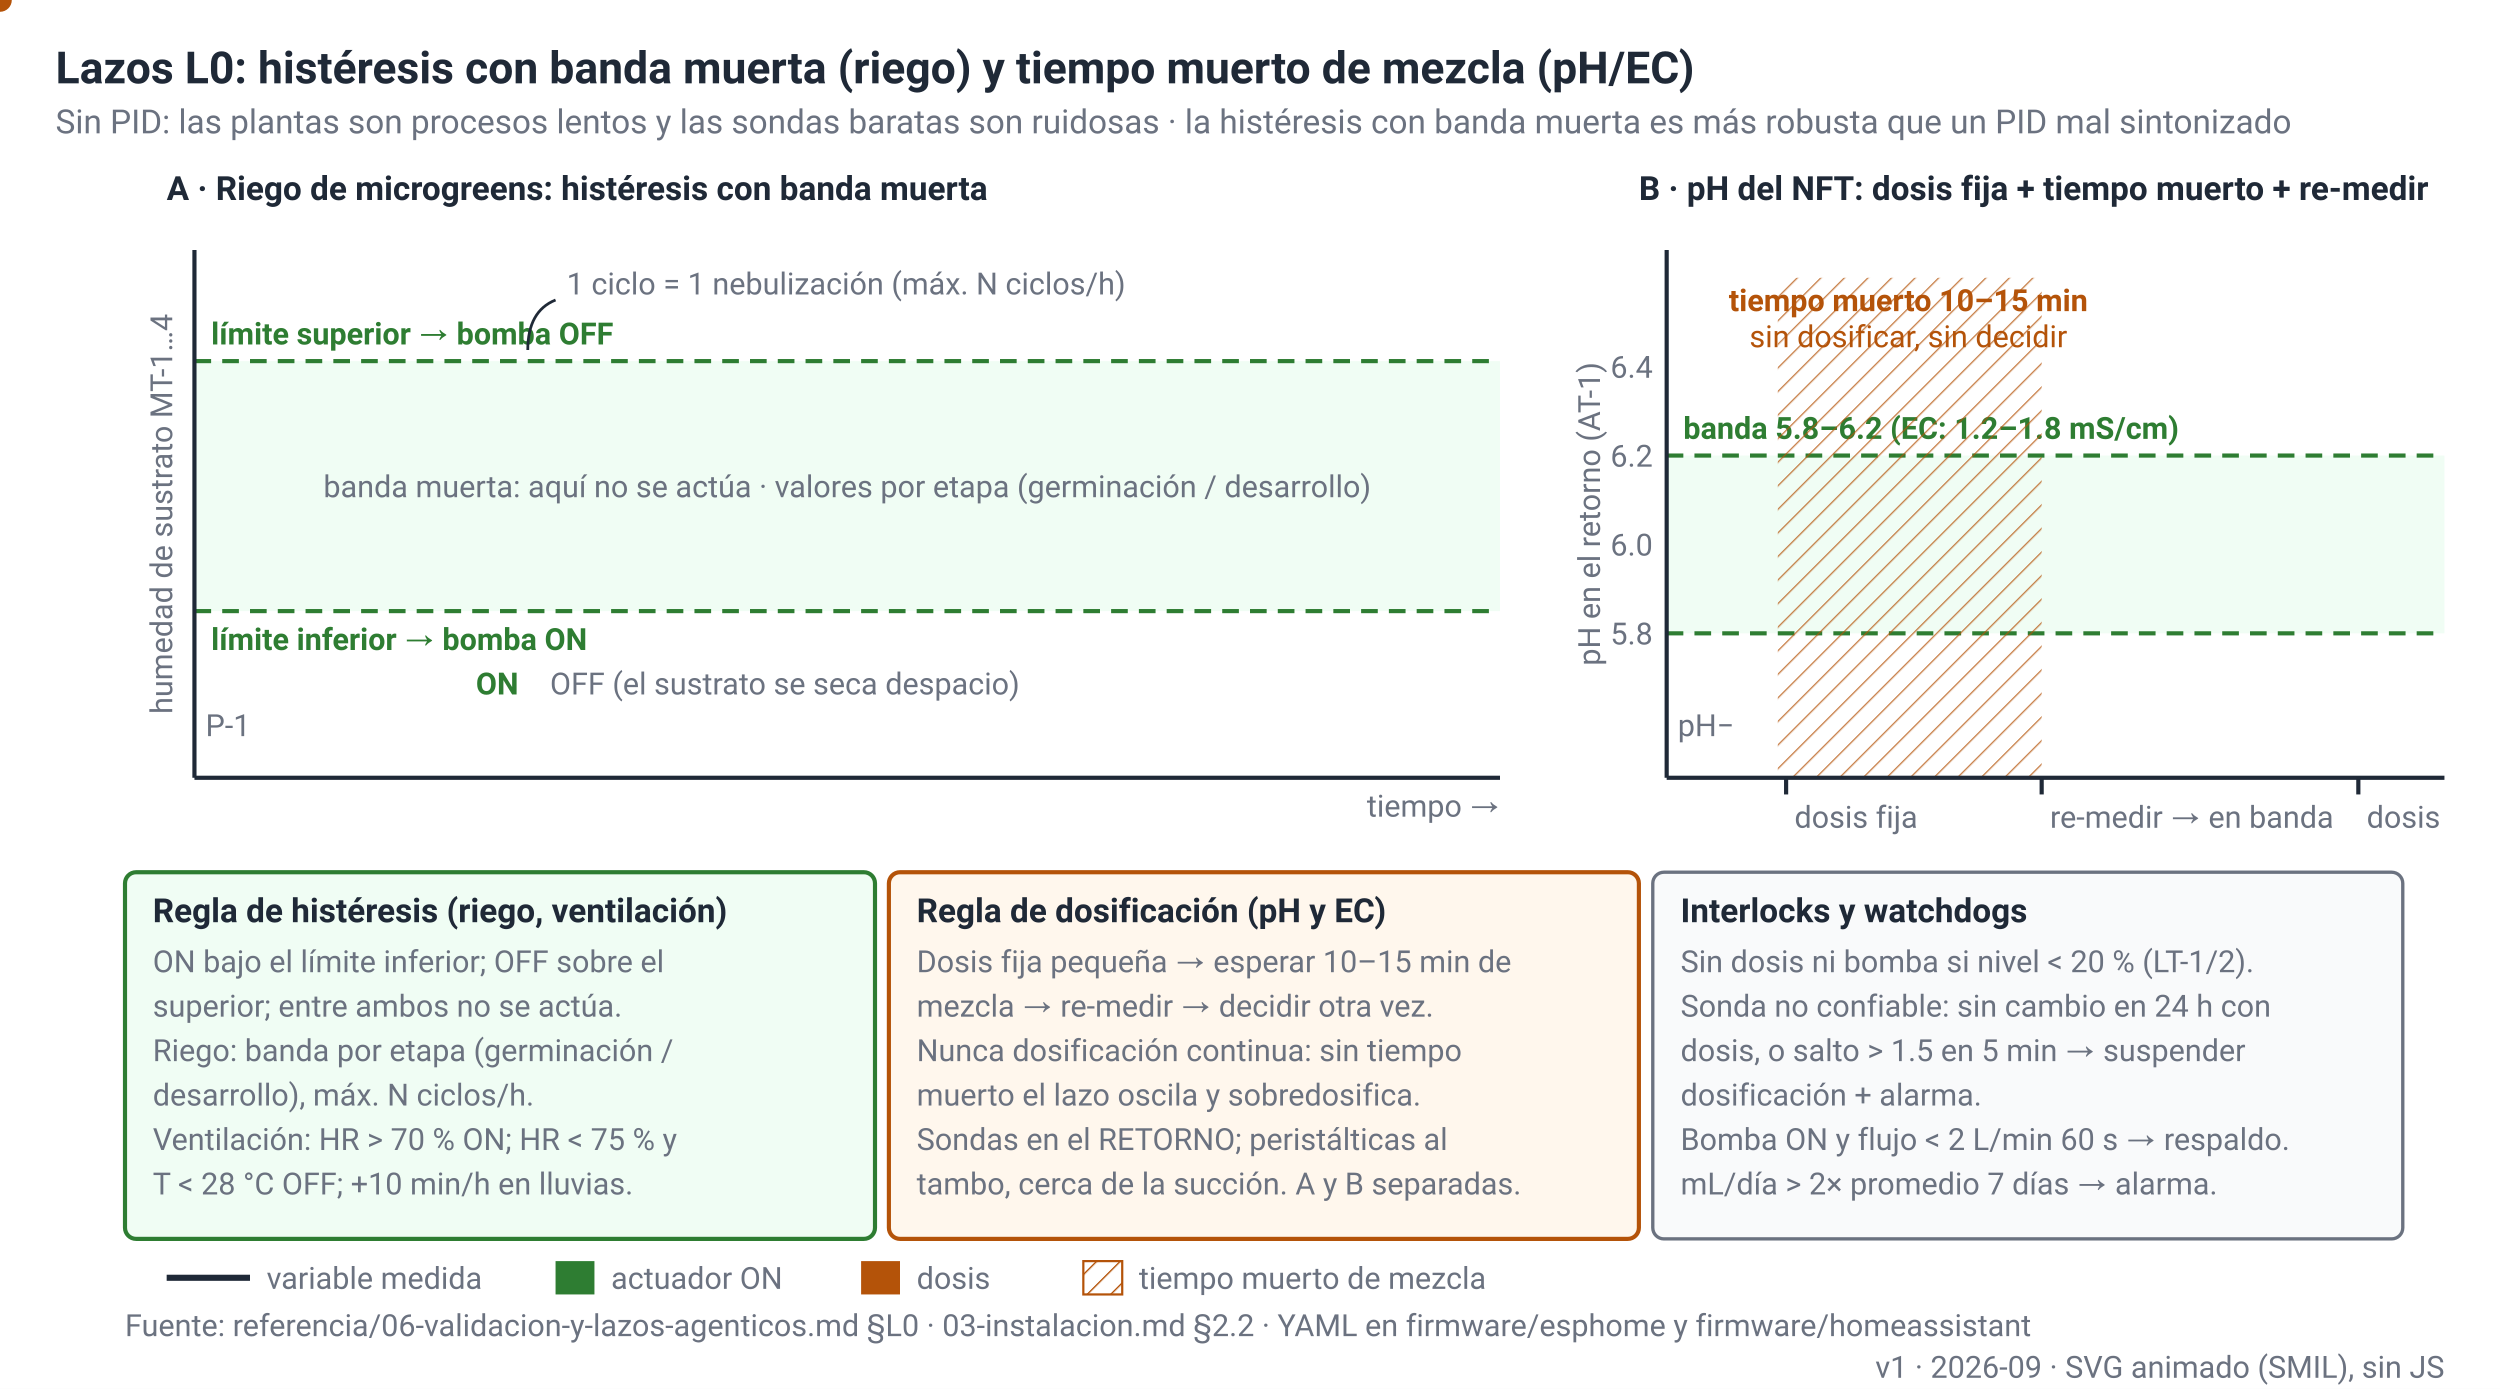
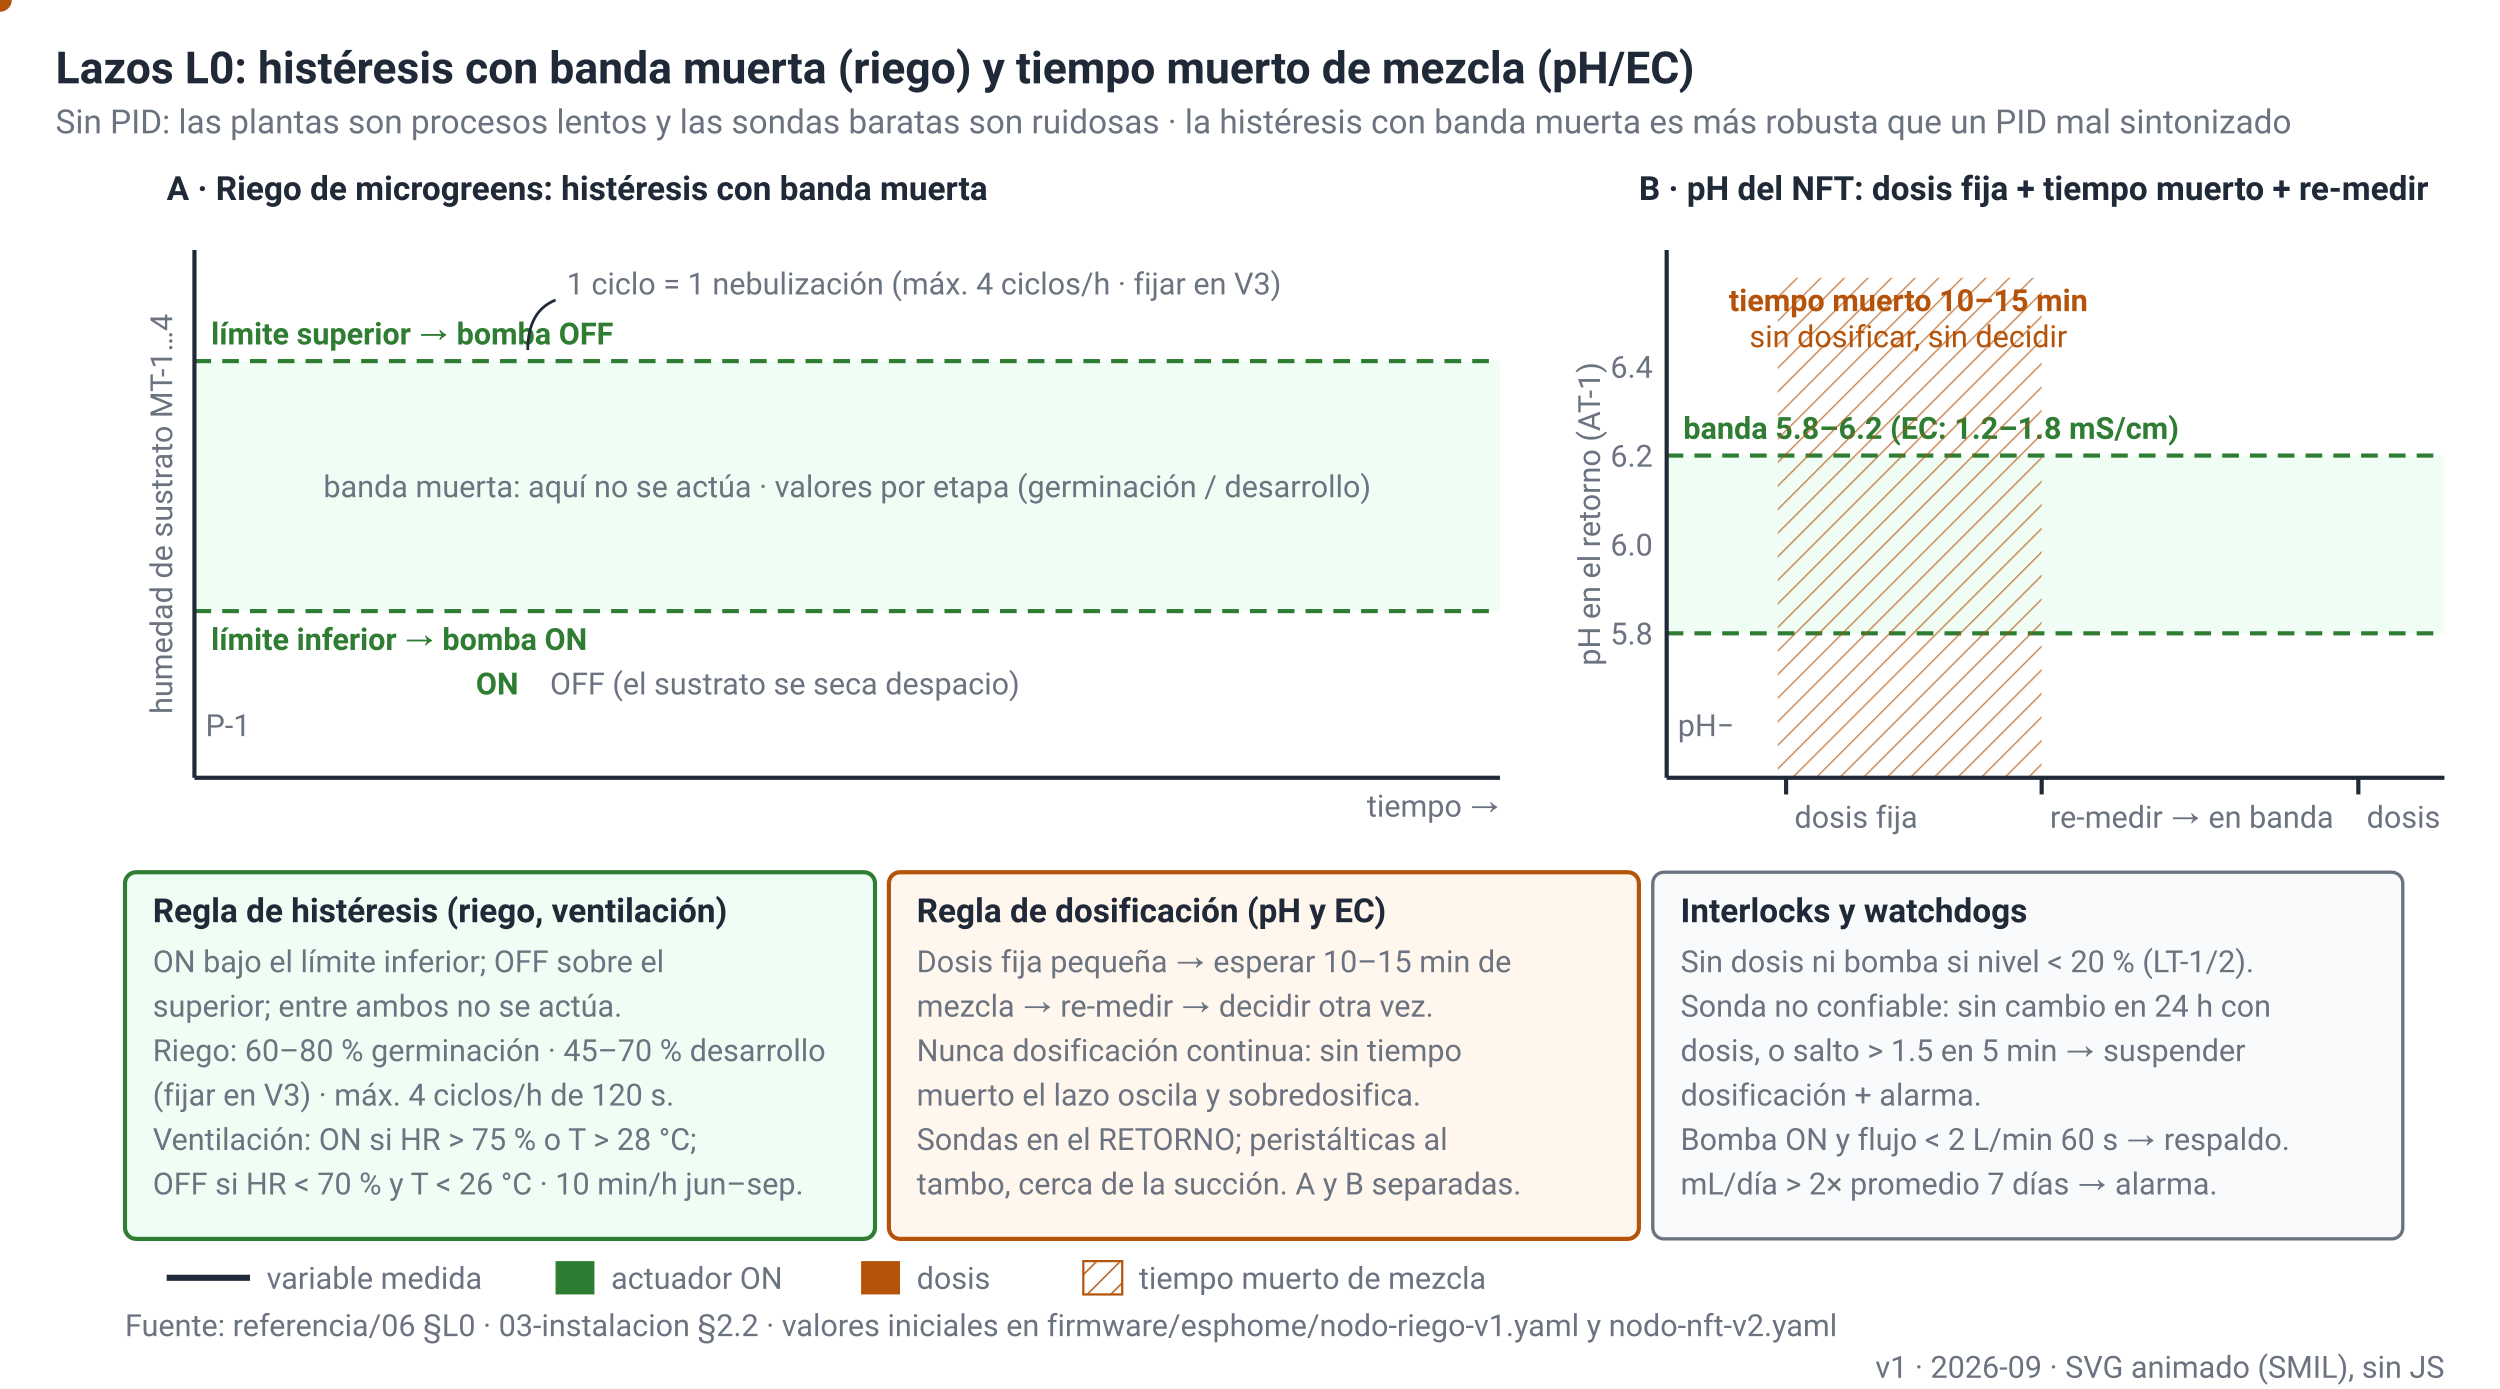
<svg xmlns="http://www.w3.org/2000/svg" xmlns:xlink="http://www.w3.org/1999/xlink" width="900" height="500" viewBox="0 0 900 500" font-family="system-ui, -apple-system, 'Segoe UI', Roboto, Helvetica, Arial, sans-serif" font-size="13" fill="#1f2937">
  <style>
  .h { font-size: 16px; font-weight: 600; fill: #1f2937; }
  .sub { font-size: 12px; fill: #6b7280; }
  .lb { font-size: 12px; fill: #1f2937; }
  .sm { font-size: 11px; fill: #6b7280; }
  .b { font-weight: 600; }
  .ink { fill: none; stroke: #1f2937; stroke-width: 1.5; }
  .pipe { fill: none; stroke: #1f2937; stroke-width: 7; stroke-linecap: round; stroke-linejoin: round; }
  .pipein { fill: none; stroke: #ffffff; stroke-width: 4; stroke-linecap: round; stroke-linejoin: round; }
  .green { fill: #2e7d32; }
  .amber { fill: #b45309; }
  .box { fill: #ffffff; stroke: #1f2937; stroke-width: 1.5; }
  .boxg { fill: #f0fdf4; stroke: #2e7d32; stroke-width: 1.5; }
  .boxa { fill: #fff7ed; stroke: #b45309; stroke-width: 1.5; }
  .boxn { fill: #f9fafb; stroke: #6b7280; stroke-width: 1.2; }
</style>
  <rect width="900" height="500" fill="#ffffff" />
  <text x="20" y="30" class="h">Lazos L0: histéresis con banda muerta (riego) y tiempo muerto de mezcla (pH/EC)</text>
  <text x="20" y="48" class="sub">Sin PID: las plantas son procesos lentos y las sondas baratas son ruidosas · la histéresis con banda muerta es más robusta que un PID mal sintonizado</text>
  <defs>
    <pattern id="hatch" width="6" height="6" patternUnits="userSpaceOnUse" patternTransform="rotate(45)">
      <line x1="0" y1="0" x2="0" y2="6" stroke="#b45309" stroke-width="1" />
    </pattern>
    <clipPath id="revA">
      <rect x="70" y="80" width="0" height="220">
        <animate attributeName="width" values="10;470" dur="24.0s" repeatCount="indefinite" />
      </rect>
    </clipPath>
    <path id="trA" d="M80,165 L170,220 L188,130 L300,220 L318,130 L430,220 L448,130 L540,178" />
  </defs>
  <text x="60" y="72" class="lb b">A · Riego de microgreens: histéresis con banda muerta</text>
  <rect x="70" y="130" width="470" height="90" fill="#f0fdf4" />
  <line x1="70" y1="130" x2="540" y2="130" stroke="#2e7d32" stroke-width="1.5" stroke-dasharray="6 4" />
  <line x1="70" y1="220" x2="540" y2="220" stroke="#2e7d32" stroke-width="1.5" stroke-dasharray="6 4" />
  <text x="76" y="124" class="sm green b">límite superior → bomba OFF</text>
  <text x="76" y="234" class="sm green b">límite inferior → bomba ON</text>
  <text x="305.0" y="179.0" class="sm" text-anchor="middle">banda muerta: aquí no se actúa · valores por etapa (germinación / desarrollo)</text>
  <line x1="70" y1="90" x2="70" y2="280" stroke="#1f2937" stroke-width="1.5" />
  <line x1="70" y1="280" x2="540" y2="280" stroke="#1f2937" stroke-width="1.5" />
  <text x="62" y="185.0" class="sm" text-anchor="middle" transform="rotate(-90 62 185.0)">humedad de sustrato MT-1…4</text>
  <text x="540" y="294" class="sm" text-anchor="end">tiempo →</text>
  <g clip-path="url(#revA)">
    <path d="M80,165 L170,220 L188,130 L300,220 L318,130 L430,220 L448,130 L540,178" fill="none" stroke="#1f2937" stroke-width="2.2" stroke-linejoin="round" />
    <line x1="70" y1="268" x2="540" y2="268" stroke="#6b7280" stroke-width="1" />
    <rect x="170" y="254" width="18" height="14" fill="#2e7d32" />
    <rect x="300" y="254" width="18" height="14" fill="#2e7d32" />
    <rect x="430" y="254" width="18" height="14" fill="#2e7d32" />
  </g>
  <text x="74" y="265" class="sm" font-size="10">P-1</text>
  <text x="179.0" y="250" class="sm green b" text-anchor="middle">ON</text>
  <text x="198" y="250" class="sm">OFF (el sustrato se seca despacio)</text>
  <circle r="5" fill="#2e7d32" stroke="#ffffff" stroke-width="1.5">
    <animateMotion dur="24.0s" repeatCount="indefinite" calcMode="linear" keyTimes="0;0.196;0.235;0.478;0.517;0.761;0.8;1" keyPoints="0;0.137;0.256;0.442;0.561;0.747;0.866;1">
      <mpath xlink:href="#trA" />
    </animateMotion>
  </circle>
  <path d="M190,126 q0,-14 10,-18" fill="none" stroke="#1f2937" stroke-width="1" />
-   <text x="204" y="106" class="sm">1 ciclo = 1 nebulización (máx. N ciclos/h)</text>
+   <text x="204" y="106" class="sm">1 ciclo = 1 nebulización (máx. 4 ciclos/h · fijar en V3)</text>
  <defs>
    <clipPath id="revB">
      <rect x="600" y="80" width="0" height="220">
        <animate attributeName="width" values="10;270" dur="24.0s" repeatCount="indefinite" />
      </rect>
    </clipPath>
    <path id="trB" d="M610,144.8 L640,144.8 L668,164.0 L700,173.6 L735,176.8 L840,157.6 L846,157.6 L870,168.8" />
  </defs>
  <text x="590" y="72" class="lb b">B · pH del NFT: dosis fija + tiempo muerto + re-medir</text>
  <rect x="600" y="164.0" width="280" height="64.0" fill="#f0fdf4" />
  <line x1="600" y1="164.0" x2="880" y2="164.0" stroke="#2e7d32" stroke-width="1.5" stroke-dasharray="6 4" />
  <line x1="600" y1="228.0" x2="880" y2="228.0" stroke="#2e7d32" stroke-width="1.5" stroke-dasharray="6 4" />
  <text x="595" y="232.0" class="sm" text-anchor="end">5.8</text>
  <text x="595" y="200.0" class="sm" text-anchor="end">6.0</text>
  <text x="595" y="168.0" class="sm" text-anchor="end">6.2</text>
  <text x="595" y="136.0" class="sm" text-anchor="end">6.4</text>
  <text x="606" y="158.0" class="sm green b">banda 5.8–6.2 (EC: 1.2–1.8 mS/cm)</text>
  <rect x="640" y="100" width="95" height="180" fill="url(#hatch)" opacity="0.7" />
  <text x="687" y="112" class="sm amber b" text-anchor="middle">tiempo muerto 10–15 min</text>
  <text x="687" y="125" class="sm amber" text-anchor="middle">sin dosificar, sin decidir</text>
  <line x1="600" y1="90" x2="600" y2="280" stroke="#1f2937" stroke-width="1.5" />
  <line x1="600" y1="280" x2="880" y2="280" stroke="#1f2937" stroke-width="1.5" />
  <text x="576" y="185.0" class="sm" text-anchor="middle" transform="rotate(-90 576 185.0)">pH en el retorno (AT-1)</text>
  <g clip-path="url(#revB)">
    <path d="M610,144.8 L640,144.8 L668,164.0 L700,173.6 L735,176.8 L840,157.6 L846,157.6 L870,168.8" fill="none" stroke="#1f2937" stroke-width="2.2" stroke-linejoin="round" />
    <line x1="600" y1="268" x2="880" y2="268" stroke="#6b7280" stroke-width="1" />
    <rect x="640" y="254" width="6" height="14" fill="#b45309" />
    <rect x="846" y="254" width="6" height="14" fill="#b45309" />
  </g>
  <text x="604" y="265" class="sm" font-size="10">pH−</text>
  <line x1="643" y1="280" x2="643" y2="286" stroke="#1f2937" stroke-width="1.5" />
  <text x="646" y="298" class="sm">dosis fija</text>
  <line x1="735" y1="280" x2="735" y2="286" stroke="#1f2937" stroke-width="1.5" />
  <text x="738" y="298" class="sm">re-medir → en banda</text>
  <line x1="849" y1="280" x2="849" y2="286" stroke="#1f2937" stroke-width="1.5" />
  <text x="852" y="298" class="sm">dosis</text>
  <circle r="5" fill="#b45309" stroke="#ffffff" stroke-width="1.5">
    <animateMotion dur="24.0s" repeatCount="indefinite" calcMode="linear" keyTimes="0;0.115;0.223;0.346;0.481;0.885;0.908;1" keyPoints="0;0.11;0.235;0.358;0.488;0.88;0.902;1">
      <mpath xlink:href="#trB" />
    </animateMotion>
  </circle>
  <rect x="45" y="314" width="270" height="132" rx="4" class="boxg" />
  <text x="55" y="332" class="lb b">Regla de histéresis (riego, ventilación)</text>
  <text x="55" y="350" class="sm">ON bajo el límite inferior; OFF sobre el</text>
  <text x="55" y="366" class="sm">superior; entre ambos no se actúa.</text>
-   <text x="55" y="382" class="sm">Riego: banda por etapa (germinación /</text>
-   <text x="55" y="398" class="sm">desarrollo), máx. N ciclos/h.</text>
-   <text x="55" y="414" class="sm">Ventilación: HR &gt; 70 % ON; HR &lt; 75 % y</text>
-   <text x="55" y="430" class="sm">T &lt; 28 °C OFF; +10 min/h en lluvias.</text>
+   <text x="55" y="382" class="sm">Riego: 60–80 % germinación · 45–70 % desarrollo</text>
+   <text x="55" y="398" class="sm">(fijar en V3) · máx. 4 ciclos/h de 120 s.</text>
+   <text x="55" y="414" class="sm">Ventilación: ON si HR &gt; 75 % o T &gt; 28 °C;</text>
+   <text x="55" y="430" class="sm">OFF si HR &lt; 70 % y T &lt; 26 °C · 10 min/h jun–sep.</text>
  <rect x="320" y="314" width="270" height="132" rx="4" class="boxa" />
  <text x="330" y="332" class="lb b">Regla de dosificación (pH y EC)</text>
  <text x="330" y="350" class="sm">Dosis fija pequeña → esperar 10–15 min de</text>
  <text x="330" y="366" class="sm">mezcla → re-medir → decidir otra vez.</text>
  <text x="330" y="382" class="sm">Nunca dosificación continua: sin tiempo</text>
  <text x="330" y="398" class="sm">muerto el lazo oscila y sobredosifica.</text>
  <text x="330" y="414" class="sm">Sondas en el RETORNO; peristálticas al</text>
  <text x="330" y="430" class="sm">tambo, cerca de la succión. A y B separadas.</text>
  <rect x="595" y="314" width="270" height="132" rx="4" class="boxn" />
  <text x="605" y="332" class="lb b">Interlocks y watchdogs</text>
  <text x="605" y="350" class="sm">Sin dosis ni bomba si nivel &lt; 20 % (LT-1/2).</text>
  <text x="605" y="366" class="sm">Sonda no confiable: sin cambio en 24 h con</text>
  <text x="605" y="382" class="sm">dosis, o salto &gt; 1.5 en 5 min → suspender</text>
  <text x="605" y="398" class="sm">dosificación + alarma.</text>
  <text x="605" y="414" class="sm">Bomba ON y flujo &lt; 2 L/min 60 s → respaldo.</text>
  <text x="605" y="430" class="sm">mL/día &gt; 2× promedio 7 días → alarma.</text>
  <line x1="60" y1="460" x2="90" y2="460" stroke="#1f2937" stroke-width="2.2" />
  <text x="96" y="464" class="sm">variable medida</text>
  <rect x="200" y="454" width="14" height="12" fill="#2e7d32" />
  <text x="220" y="464" class="sm">actuador ON</text>
  <rect x="310" y="454" width="14" height="12" fill="#b45309" />
  <text x="330" y="464" class="sm">dosis</text>
  <rect x="390" y="454" width="14" height="12" fill="url(#hatch)" stroke="#b45309" stroke-width="0.8" />
  <text x="410" y="464" class="sm">tiempo muerto de mezcla</text>
-   <text x="45" y="481" class="sm">Fuente: referencia/06-validacion-y-lazos-agenticos.md §L0 · 03-instalacion.md §2.2 · YAML en firmware/esphome y firmware/homeassistant</text>
+   <text x="45" y="481" class="sm">Fuente: referencia/06 §L0 · 03-instalacion §2.2 · valores iniciales en firmware/esphome/nodo-riego-v1.yaml y nodo-nft-v2.yaml</text>
  <text x="880" y="496" class="sm" text-anchor="end">v1 · 2026-09 · SVG animado (SMIL), sin JS</text>
</svg>
